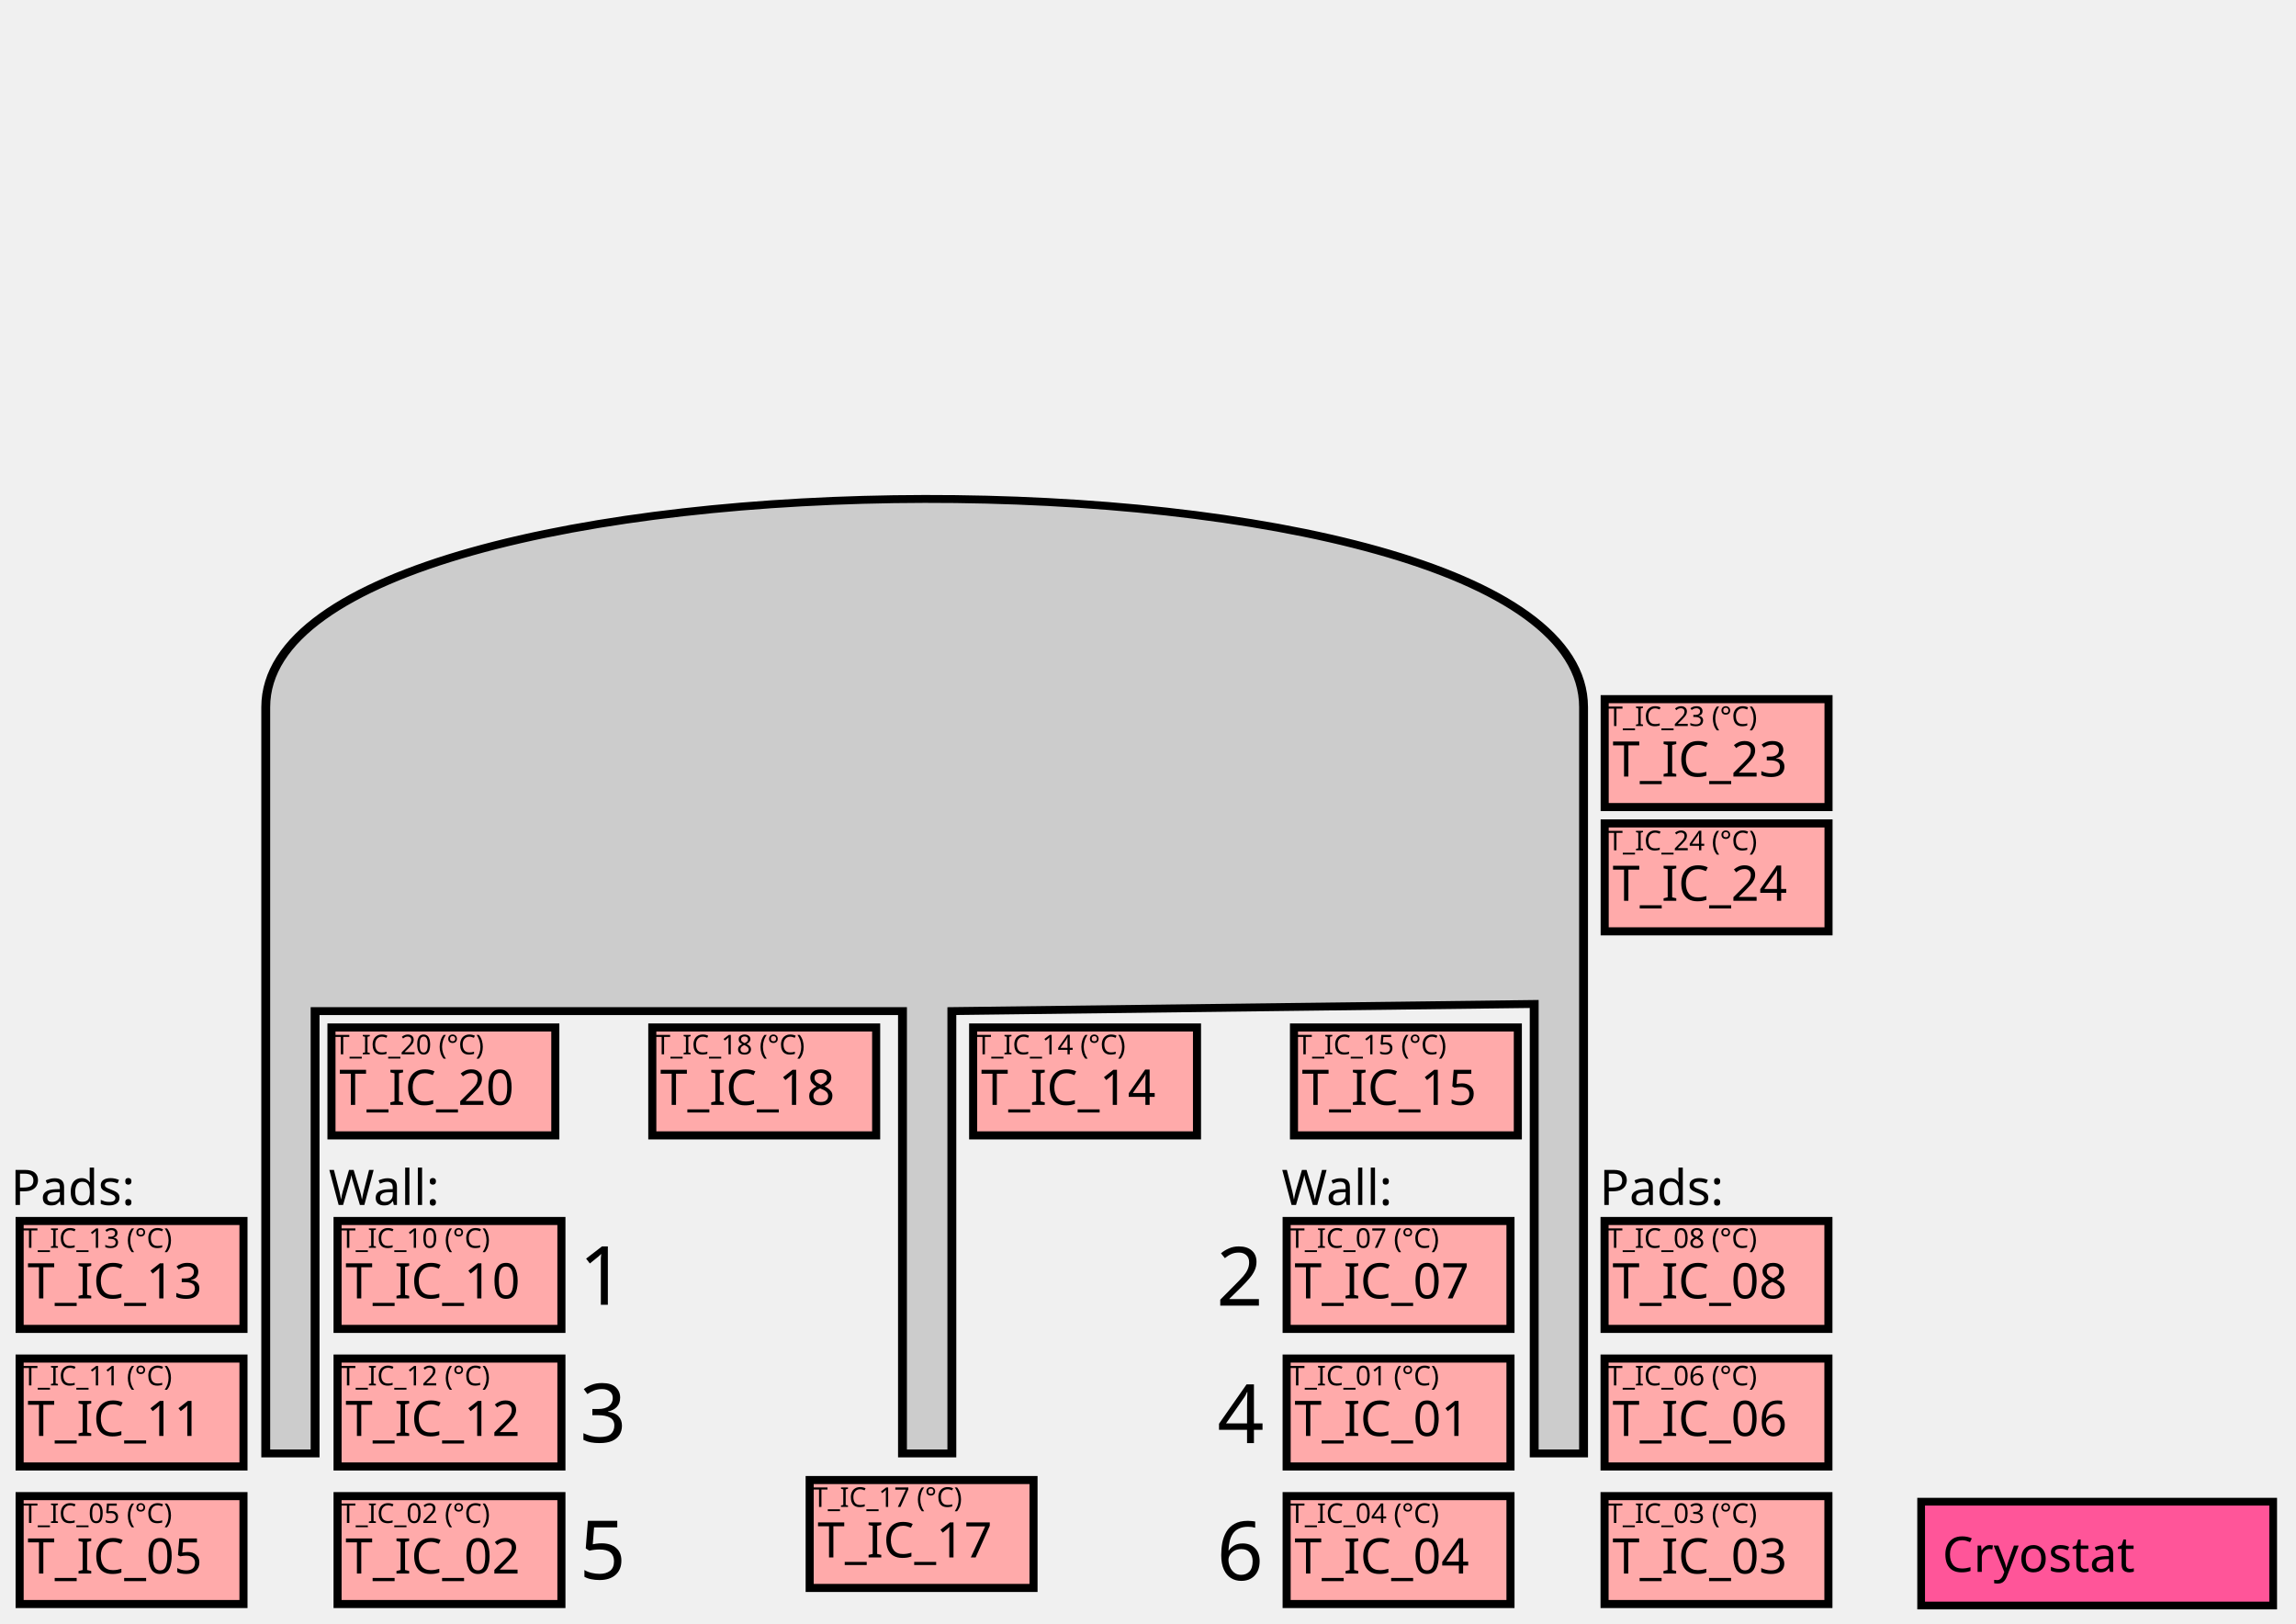
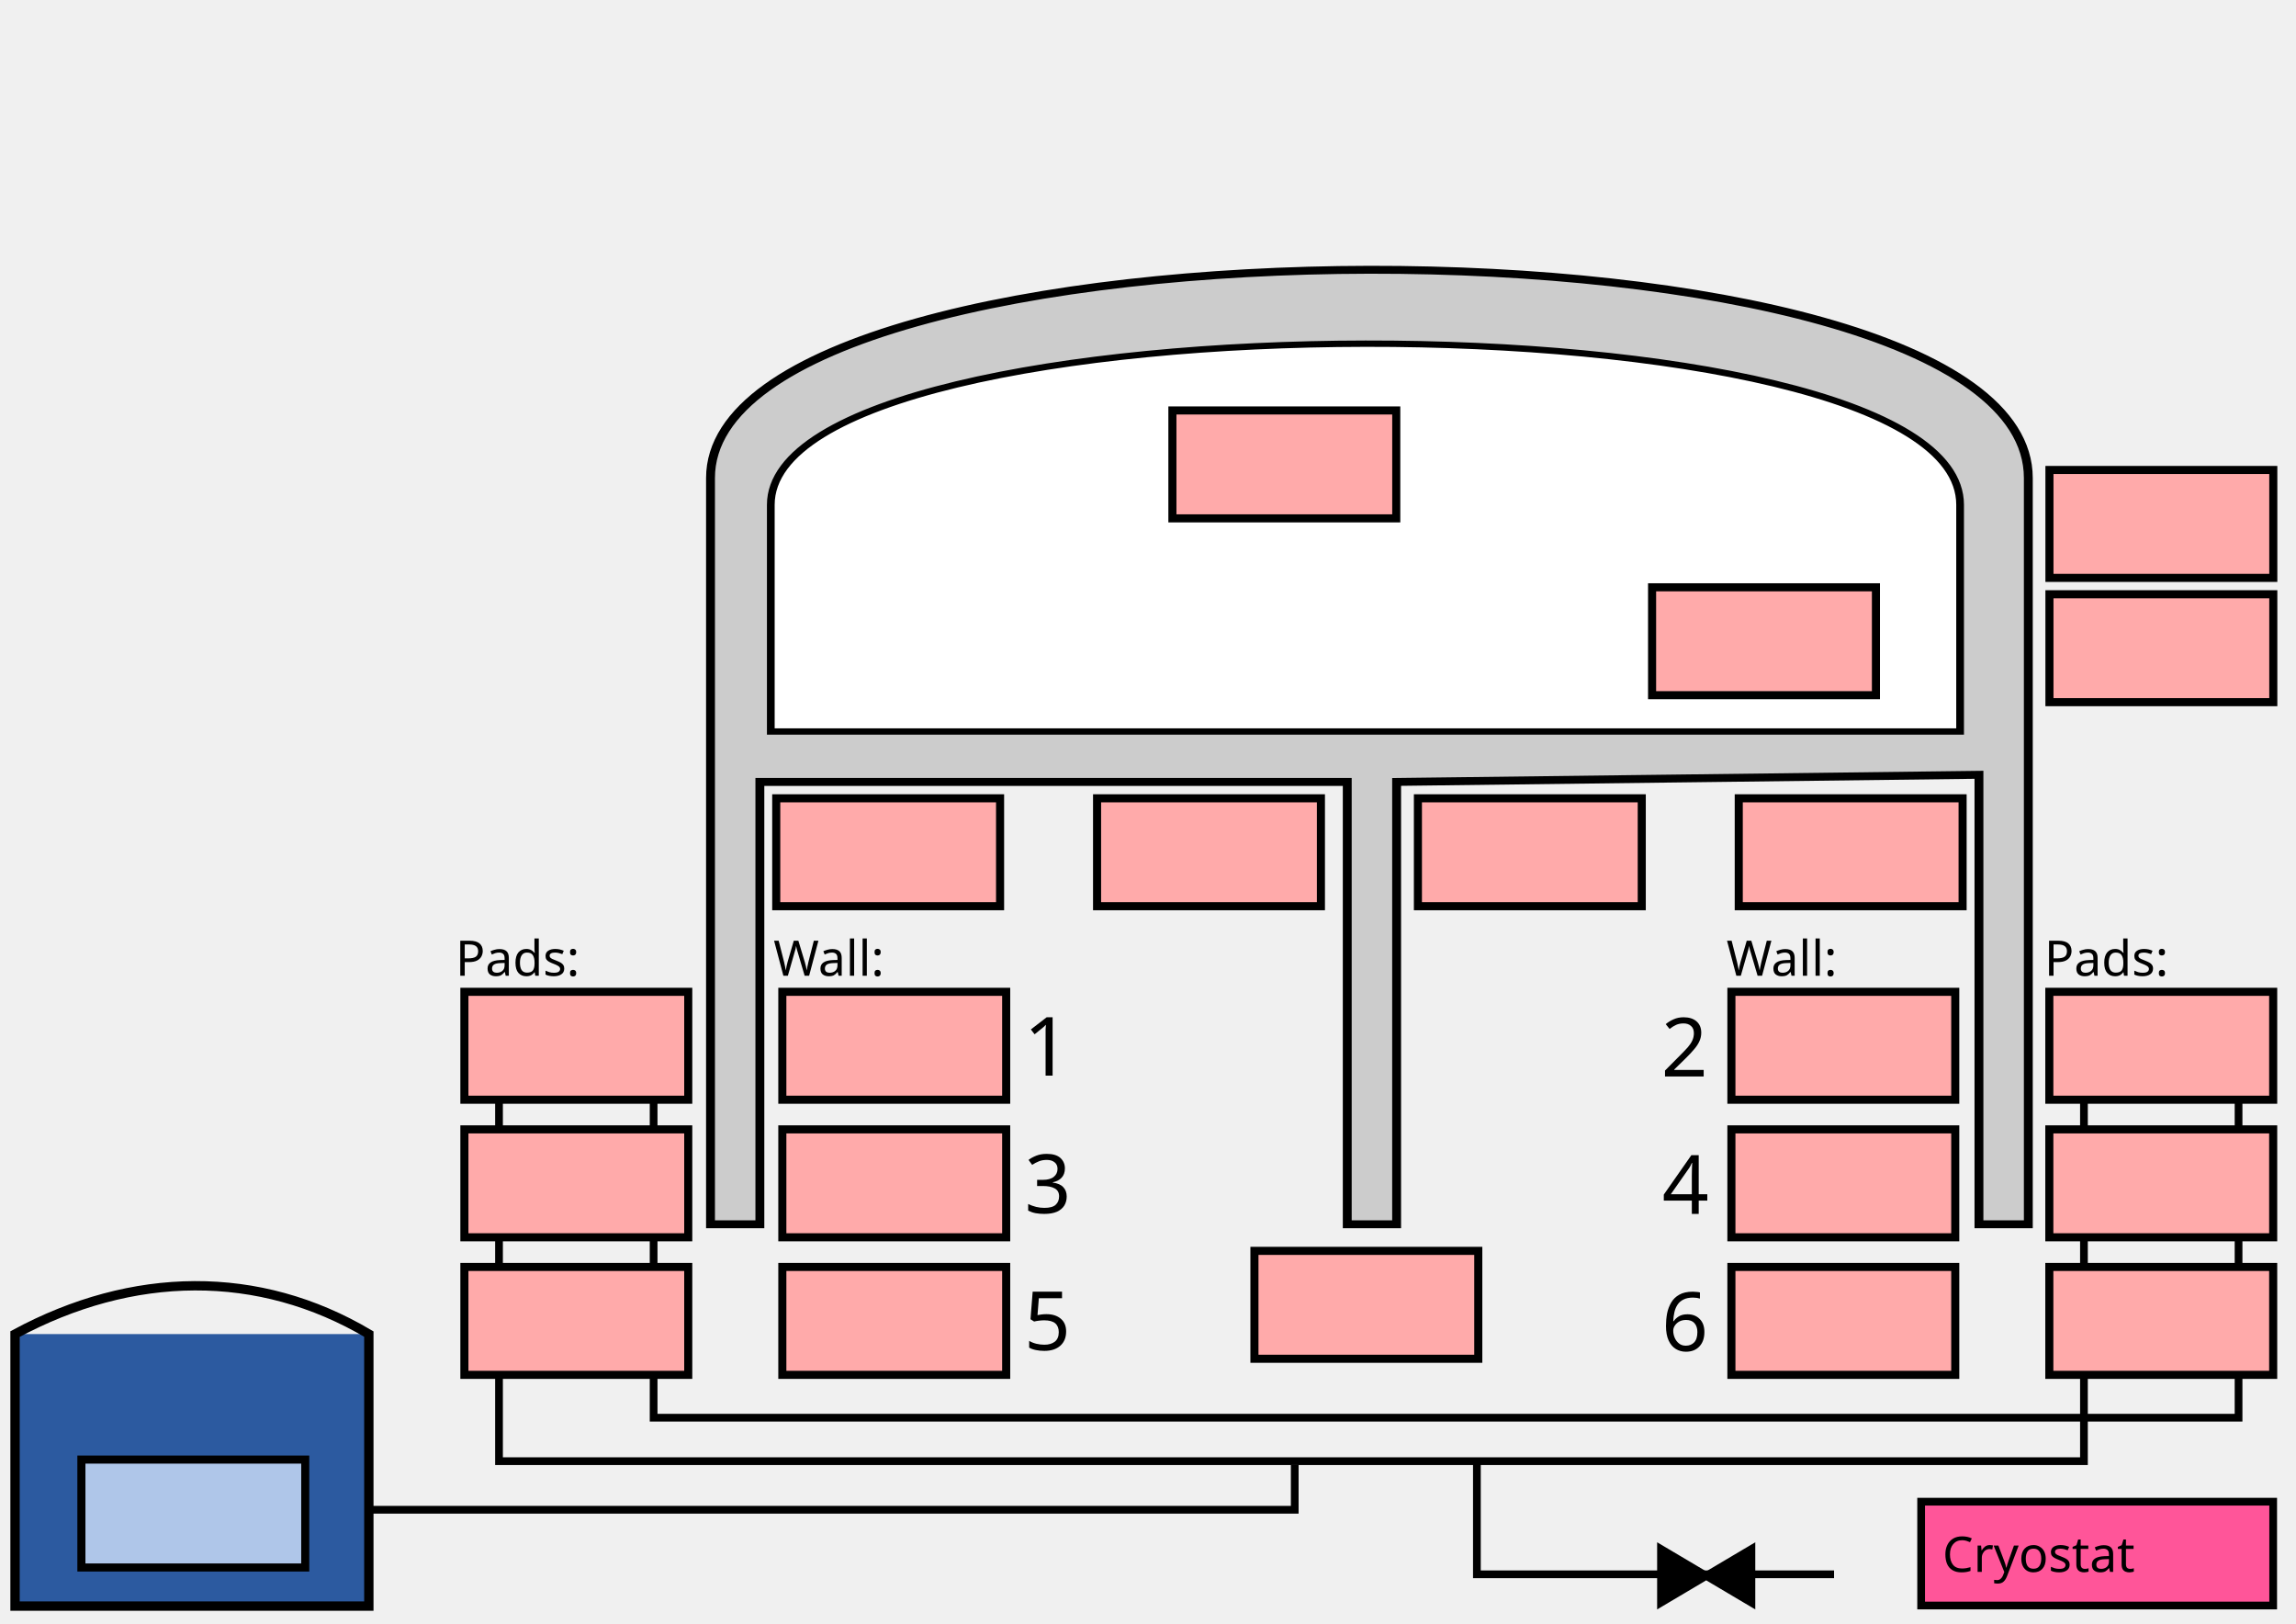
<svg xmlns="http://www.w3.org/2000/svg" width="297mm" height="210mm" viewBox="0 0 297 210" version="1.1" id="svg5">
  <defs id="defs2">
    <marker style="overflow:visible;" id="marker55454" refX="0.0" refY="0.0" orient="auto">
      <path transform="scale(0.2) rotate(180) translate(6,0)" style="fill-rule:evenodd;fill:context-stroke;stroke:context-stroke;stroke-width:1.0pt;" d="M 0.0,0.0 L 5.0,-5.0 L -12.5,0.0 L 5.0,5.0 L 0.0,0.0 z " id="path55452" />
    </marker>
    <marker style="overflow:visible" id="marker55444" refX="0.0" refY="0.0" orient="auto">
      <path transform="scale(0.2) translate(6,0)" style="fill-rule:evenodd;fill:context-stroke;stroke:context-stroke;stroke-width:1.0pt" d="M 0.0,0.0 L 5.0,-5.0 L -12.5,0.0 L 5.0,5.0 L 0.0,0.0 z " id="path55442" />
    </marker>
    <marker style="overflow:visible;" id="Arrow1Send" refX="0.0" refY="0.0" orient="auto">
      <path transform="scale(0.2) rotate(180) translate(6,0)" style="fill-rule:evenodd;fill:context-stroke;stroke:context-stroke;stroke-width:1.0pt;" d="M 0.0,0.0 L 5.0,-5.0 L -12.5,0.0 L 5.0,5.0 L 0.0,0.0 z " id="path55165" />
    </marker>
    <marker style="overflow:visible" id="Arrow1Sstart" refX="0.0" refY="0.0" orient="auto">
      <path transform="scale(0.2) translate(6,0)" style="fill-rule:evenodd;fill:context-stroke;stroke:context-stroke;stroke-width:1.0pt" d="M 0.0,0.0 L 5.0,-5.0 L -12.5,0.0 L 5.0,5.0 L 0.0,0.0 z " id="path55162" />
    </marker>
    <marker style="overflow:visible;" id="Arrow1Lend" refX="0.0" refY="0.0" orient="auto">
      <path transform="scale(0.8) rotate(180) translate(12.5,0)" style="fill-rule:evenodd;fill:context-stroke;stroke:context-stroke;stroke-width:1.0pt;" d="M 0.0,0.0 L 5.0,-5.0 L -12.5,0.0 L 5.0,5.0 L 0.0,0.0 z " id="path55153" />
    </marker>
    <marker style="overflow:visible" id="Arrow1Lstart" refX="0.0" refY="0.0" orient="auto">
      <path transform="scale(0.8) translate(12.5,0)" style="fill-rule:evenodd;fill:context-stroke;stroke:context-stroke;stroke-width:1.0pt" d="M 0.0,0.0 L 5.0,-5.0 L -12.5,0.0 L 5.0,5.0 L 0.0,0.0 z " id="path55150" />
    </marker>
    <style id="style74938">
.on {
  fill:#008000;
}


.off {
  fill:#808080;
}

.offgone.off {
  opacity:0;
}

@keyframes spin {
    from {transform:rotate(0deg);}
    to {transform:rotate(360deg);}
}
 
.spinner.on {
  animation: spin 4s infinite linear;
  transform: translate(100px, 100px);
}</style>
  </defs>
  <g id="layer1">
+     <path style="fill:none;stroke:#000000;stroke-width:1;stroke-linecap:butt;stroke-linejoin:miter;stroke-miterlimit:4;stroke-dasharray:none;stroke-opacity:1" d="m 289.57,129.117 v 54.24 H 187.06 84.55 v -52.917" id="path2223" />
+     <path style="fill:none;stroke:#000000;stroke-width:1;stroke-linecap:butt;stroke-linejoin:miter;stroke-miterlimit:4;stroke-dasharray:none;stroke-opacity:1" d="m 269.57,134.739 v 54.24 H 167.06 64.55 v -52.917" id="path2223-4" />
+     <path style="fill:none;stroke:#000000;stroke-width:1;stroke-linecap:butt;stroke-linejoin:miter;stroke-miterlimit:4;stroke-dasharray:none;stroke-opacity:1" d="m 43.127,195.262 h 40.746 83.608 v -5.821" id="path3242" />
+     <path style="fill:none;stroke:#000000;stroke-width:1;stroke-linecap:butt;stroke-linejoin:miter;stroke-miterlimit:4;stroke-dasharray:none;stroke-opacity:1" d="M 237.246,203.612 H 222.108 191.044 V 188.927" id="path3242-2" />
    <g id="g53370-6-8-4" transform="translate(-34.27666,-17.13065)" />
-     <g id="g9529" transform="matrix(1.147722,0,0,1.022624,-50.82834,-21.02172)" style="fill:#cccccc">
+     <g id="g9529" transform="matrix(1.147722,0,0,1.022624,6.704714,-50.66155)" style="fill:#cccccc">
      <path id="rect1501" style="fill:#cccccc;stroke:#000000;stroke-width:1;stroke-miterlimit:4;stroke-dasharray:none" d="m 222.763,204.377 h -5.564 v -56.846 l -65.633,0.903 v 55.943 h -5.564 V 148.434 H 79.8 v 55.943 H 74.237 L 74.237,110 c 0,-34.853 148.526,-35.39 148.526,0 z" />
+     </g>
+     <g id="g9529-3" transform="matrix(1.035799,0,0,0.8491817,22.81225,-30.2971)" style="fill:#cccccc">
+       <path id="rect1501-7" style="fill:#ffffff;stroke:#000000;stroke-width:0.965;stroke-miterlimit:4;stroke-dasharray:none" d="m 222.763,147.087 c 0,0 -102.806,0 -148.526,0 l 2.12e-4,-34.521 c 0,-32.476 148.526,-32.977 148.526,0 z" />
    </g>
    <text xml:space="preserve" style="font-style:normal;font-weight:normal;font-size:10.583px;line-height:1.25;font-family:sans-serif;fill:#000000;fill-opacity:1;stroke:none;stroke-width:0.265" x="118.02" y="96.286" id="text4457">
      <tspan id="tspan4455" style="stroke-width:0.265" x="118.02" y="96.286" />
    </text>
    <g id="link_main" class="link" transform="translate(54.9375,0.8090022)">
      <g id="g158619-1">
        <rect style="fill:#ff5599;stroke:#000000;stroke-width:1;stroke-miterlimit:4;stroke-dasharray:none;stroke-opacity:1" id="rect35972-4-5" width="45.538" height="13.429" x="193.572" y="193.41" />
        <text xml:space="preserve" style="font-style:normal;font-weight:normal;font-size:6.35px;line-height:1.25;font-family:sans-serif;text-align:center;text-anchor:middle;fill:#000000;fill-opacity:1;stroke:none;stroke-width:0.265" x="216.198" y="202.488" id="text35980-9-1">
-           <tspan id="value_L_XS_04-0-2" style="font-size:6.35px;text-align:center;text-anchor:middle;stroke-width:0.265" x="216.198" y="202.488">Cryostat</tspan>
+           <tspan id="linkc" style="font-size:6.35px;text-align:center;text-anchor:middle;stroke-width:0.265" x="216.198" y="202.488">Cryostat</tspan>
        </text>
      </g>
    </g>
-     <g id="g53370-6-8-8-3" transform="translate(-99.21374,139.7602)">
-       <rect style="fill:#ffaaaa;stroke:#000000;stroke-width:1.044;stroke-miterlimit:4;stroke-dasharray:none;stroke-opacity:1" id="rect10247-2-4-2-1" width="28.956" height="13.956" x="203.949" y="51.659" />
-       <text xml:space="preserve" style="font-style:normal;font-weight:normal;font-size:3.528px;line-height:1.25;font-family:sans-serif;fill:#000000;fill-opacity:1;stroke:none;stroke-width:0.265" x="204.333" y="55.13" id="text13160-3-2-7-1">
-         <tspan id="tspan13158-7-4-54-3" style="font-size:3.528px;stroke-width:0.265" x="204.333" y="55.13">T_IC_17 (°C)</tspan>
-       </text>
-       <text xml:space="preserve" style="font-style:normal;font-weight:normal;font-size:6.35px;line-height:1.25;font-family:sans-serif;fill:#000000;fill-opacity:1;stroke:none;stroke-width:0.265" x="204.97" y="61.667" id="text13160-7-5-9-2-44">
-         <tspan id="value_T_IC_17" style="font-size:6.35px;stroke-width:0.265" x="204.97" y="61.667">T_IC_17</tspan>
-       </text>
+     <rect style="fill:#ffaaaa;stroke:#000000;stroke-width:1.044;stroke-miterlimit:4;stroke-dasharray:none;stroke-opacity:1" id="sensorbox_T_IC_17" width="28.956" height="13.956" x="162.268" y="161.779" />
+     <rect style="fill:#ffaaaa;stroke:#000000;stroke-width:1.044;stroke-miterlimit:4;stroke-dasharray:none;stroke-opacity:1" id="sensorbox_T_IC_14" width="28.956" height="13.956" x="183.414" y="103.248" />
+     <rect style="fill:#ffaaaa;stroke:#000000;stroke-width:1.044;stroke-miterlimit:4;stroke-dasharray:none;stroke-opacity:1" id="sensorbox_T_IC_15" width="28.956" height="13.956" x="224.917" y="103.248" />
+     <rect style="fill:#ffaaaa;stroke:#000000;stroke-width:1.044;stroke-miterlimit:4;stroke-dasharray:none;stroke-opacity:1" id="sensorbox_T_IC_20" width="28.956" height="13.956" x="100.41" y="103.248" />
+     <rect style="fill:#ffaaaa;stroke:#000000;stroke-width:1.044;stroke-miterlimit:4;stroke-dasharray:none;stroke-opacity:1" id="sensorbox_T_IC_18" width="28.956" height="13.956" x="141.912" y="103.248" />
+     <rect style="fill:#ffaaaa;stroke:#000000;stroke-width:1.044;stroke-miterlimit:4;stroke-dasharray:none;stroke-opacity:1" id="sensorbox_T_IC_24" width="28.956" height="13.956" x="265.107" y="76.857" />
+     <rect style="fill:#ffaaaa;stroke:#000000;stroke-width:1.044;stroke-miterlimit:4;stroke-dasharray:none;stroke-opacity:1" id="sensorbox_T_IC_23" width="28.956" height="13.956" x="265.107" y="60.784" />
+     <rect style="fill:#ffaaaa;stroke:#000000;stroke-width:1.044;stroke-miterlimit:4;stroke-dasharray:none;stroke-opacity:1" id="sensorbox_T_IC_33" width="28.956" height="13.956" x="213.706" y="75.958" />
+     <rect style="fill:#ffaaaa;stroke:#000000;stroke-width:1.044;stroke-miterlimit:4;stroke-dasharray:none;stroke-opacity:1" id="sensorbox_T_IC_37" width="28.956" height="13.956" x="151.657" y="53.086" />
+     <rect style="fill:#ffaaaa;stroke:#000000;stroke-width:1.044;stroke-miterlimit:4;stroke-dasharray:none;stroke-opacity:1" id="sensorbox_T_IC_11" width="28.956" height="13.956" x="60.072" y="146.067" />
+     <rect style="fill:#ffaaaa;stroke:#000000;stroke-width:1.044;stroke-miterlimit:4;stroke-dasharray:none;stroke-opacity:1" id="sensorbox_T_IC_13" width="28.956" height="13.956" x="60.072" y="128.275" />
+     <rect style="fill:#ffaaaa;stroke:#000000;stroke-width:1.044;stroke-miterlimit:4;stroke-dasharray:none;stroke-opacity:1" id="sensorbox_T_IC_05" width="28.956" height="13.956" x="60.072" y="163.859" />
+     <rect style="fill:#ffaaaa;stroke:#000000;stroke-width:1.044;stroke-miterlimit:4;stroke-dasharray:none;stroke-opacity:1" id="sensorbox_T_IC_12" width="28.956" height="13.956" x="101.199" y="146.067" />
+     <rect style="fill:#ffaaaa;stroke:#000000;stroke-width:1.044;stroke-miterlimit:4;stroke-dasharray:none;stroke-opacity:1" id="sensorbox_T_IC_10" width="28.956" height="13.956" x="101.199" y="128.275" />
+     <rect style="fill:#ffaaaa;stroke:#000000;stroke-width:1.044;stroke-miterlimit:4;stroke-dasharray:none;stroke-opacity:1" id="sensorbox_T_IC_02" width="28.956" height="13.956" x="101.199" y="163.859" />
+     <rect style="fill:#ffaaaa;stroke:#000000;stroke-width:1.044;stroke-miterlimit:4;stroke-dasharray:none;stroke-opacity:1" id="sensorbox_T_IC_01" width="28.956" height="13.956" x="223.966" y="146.067" />
+     <rect style="fill:#ffaaaa;stroke:#000000;stroke-width:1.044;stroke-miterlimit:4;stroke-dasharray:none;stroke-opacity:1" id="sensorbox_T_IC_07" width="28.956" height="13.956" x="223.966" y="128.275" />
+     <rect style="fill:#ffaaaa;stroke:#000000;stroke-width:1.044;stroke-miterlimit:4;stroke-dasharray:none;stroke-opacity:1" id="sensorbox_T_IC_04" width="28.956" height="13.956" x="223.966" y="163.859" />
+     <rect style="fill:#ffaaaa;stroke:#000000;stroke-width:1.044;stroke-miterlimit:4;stroke-dasharray:none;stroke-opacity:1" id="sensorbox_T_IC_06" width="28.956" height="13.956" x="265.092" y="146.067" />
+     <rect style="fill:#ffaaaa;stroke:#000000;stroke-width:1.044;stroke-miterlimit:4;stroke-dasharray:none;stroke-opacity:1" id="sensorbox_T_IC_08" width="28.956" height="13.956" x="265.092" y="128.275" />
+     <rect style="fill:#ffaaaa;stroke:#000000;stroke-width:1.044;stroke-miterlimit:4;stroke-dasharray:none;stroke-opacity:1" id="sensorbox_T_IC_03" width="28.956" height="13.956" x="265.092" y="163.859" />
+     <text xml:space="preserve" style="font-style:normal;font-weight:normal;font-size:6.35px;line-height:1.25;font-family:sans-serif;fill:#000000;fill-opacity:1;stroke:none;stroke-width:0.265" x="58.93" y="126.2" id="text9531">
+       <tspan id="tspan9529" style="font-size:6.35px;stroke-width:0.265" x="58.93" y="126.2">Pads:</tspan>
+     </text>
+     <text xml:space="preserve" style="font-style:normal;font-weight:normal;font-size:6.35px;line-height:1.25;font-family:sans-serif;fill:#000000;fill-opacity:1;stroke:none;stroke-width:0.265" x="100.056" y="126.2" id="text9531-5">
+       <tspan id="tspan9529-6" style="font-size:6.35px;stroke-width:0.265" x="100.056" y="126.2">Wall:</tspan>
+     </text>
+     <text xml:space="preserve" style="font-style:normal;font-weight:normal;font-size:6.35px;line-height:1.25;font-family:sans-serif;fill:#000000;fill-opacity:1;stroke:none;stroke-width:0.265" x="223.323" y="126.2" id="text9531-8">
+       <tspan id="tspan9529-8" style="font-size:6.35px;stroke-width:0.265" x="223.323" y="126.2">Wall:</tspan>
+     </text>
+     <text xml:space="preserve" style="font-style:normal;font-weight:normal;font-size:6.35px;line-height:1.25;font-family:sans-serif;fill:#000000;fill-opacity:1;stroke:none;stroke-width:0.265" x="264.45" y="126.2" id="text9531-5-8">
+       <tspan id="tspan9529-6-6" style="font-size:6.35px;stroke-width:0.265" x="264.45" y="126.2">Pads:</tspan>
+     </text>
+     <text xml:space="preserve" style="font-style:normal;font-weight:normal;font-size:10.583px;line-height:1.25;font-family:sans-serif;fill:#000000;fill-opacity:1;stroke:none;stroke-width:0.265" x="132.41" y="139.113" id="text16965">
+       <tspan id="tspan16963" style="stroke-width:0.265" x="132.41" y="139.113">1</tspan>
+     </text>
+     <text xml:space="preserve" style="font-style:normal;font-weight:normal;font-size:10.583px;line-height:1.25;font-family:sans-serif;fill:#000000;fill-opacity:1;stroke:none;stroke-width:0.265" x="132.532" y="156.893" id="text16965-7">
+       <tspan id="tspan16963-5" style="stroke-width:0.265" x="132.532" y="156.893">3</tspan>
+     </text>
+     <text xml:space="preserve" style="font-style:normal;font-weight:normal;font-size:10.583px;line-height:1.25;font-family:sans-serif;fill:#000000;fill-opacity:1;stroke:none;stroke-width:0.265" x="132.457" y="174.605" id="text16965-5">
+       <tspan id="tspan16963-8" style="stroke-width:0.265" x="132.457" y="174.605">5</tspan>
+     </text>
+     <text xml:space="preserve" style="font-style:normal;font-weight:normal;font-size:10.583px;line-height:1.25;font-family:sans-serif;fill:#000000;fill-opacity:1;stroke:none;stroke-width:0.265" x="214.88" y="139.222" id="text16965-76">
+       <tspan id="tspan16963-1" style="stroke-width:0.265" x="214.88" y="139.222">2</tspan>
+     </text>
+     <text xml:space="preserve" style="font-style:normal;font-weight:normal;font-size:10.583px;line-height:1.25;font-family:sans-serif;fill:#000000;fill-opacity:1;stroke:none;stroke-width:0.265" x="215.002" y="157.002" id="text16965-7-3">
+       <tspan id="tspan16963-5-1" style="stroke-width:0.265" x="215.002" y="157.002">4</tspan>
+     </text>
+     <text xml:space="preserve" style="font-style:normal;font-weight:normal;font-size:10.583px;line-height:1.25;font-family:sans-serif;fill:#000000;fill-opacity:1;stroke:none;stroke-width:0.265" x="214.927" y="174.714" id="text16965-5-4">
+       <tspan id="tspan16963-8-2" style="stroke-width:0.265" x="214.927" y="174.714">6</tspan>
+     </text>
+     <g id="g114297" transform="translate(-10.97726,133.5748)">
+       <rect style="fill:#2c5aa0;fill-opacity:1;stroke:none;stroke-width:1;stroke-miterlimit:4;stroke-dasharray:none;stroke-opacity:1" id="n2dewarfill" width="45.767" height="35.181" x="12.922" y="38.966" />
+       <rect style="fill:#afc6e9;stroke:#000000;stroke-width:1.044;stroke-miterlimit:4;stroke-dasharray:none;stroke-opacity:1" id="sensorbox_M_TS_01" width="28.956" height="13.956" x="21.506" y="55.199" />
+       <path id="rect98897" style="fill:none;stroke:#000000;stroke-width:1.209" d="m 12.922,38.966 c 15.195,-8.204 31.515,-8.453 45.767,0 V 74.147 H 12.922 Z" />
    </g>
-     <g id="g53370-6-8-8-3-2" transform="translate(-78.06749,81.22886)">
-       <rect style="fill:#ffaaaa;stroke:#000000;stroke-width:1.044;stroke-miterlimit:4;stroke-dasharray:none;stroke-opacity:1" id="rect10247-2-4-2-1-0" width="28.956" height="13.956" x="203.949" y="51.659" />
-       <text xml:space="preserve" style="font-style:normal;font-weight:normal;font-size:3.528px;line-height:1.25;font-family:sans-serif;fill:#000000;fill-opacity:1;stroke:none;stroke-width:0.265" x="204.333" y="55.13" id="text13160-3-2-7-1-0">
-         <tspan id="tspan13158-7-4-54-3-3" style="font-size:3.528px;stroke-width:0.265" x="204.333" y="55.13">T_IC_14 (°C)</tspan>
-       </text>
-       <text xml:space="preserve" style="font-style:normal;font-weight:normal;font-size:6.35px;line-height:1.25;font-family:sans-serif;fill:#000000;fill-opacity:1;stroke:none;stroke-width:0.265" x="204.97" y="61.667" id="text13160-7-5-9-2-44-9">
-         <tspan id="value_T_IC_14" style="font-size:6.35px;stroke-width:0.265" x="204.97" y="61.667">T_IC_14</tspan>
-       </text>
-     </g>
-     <g id="g49385" transform="translate(-36.56527,81.22886)">
-       <rect style="fill:#ffaaaa;stroke:#000000;stroke-width:1.044;stroke-miterlimit:4;stroke-dasharray:none;stroke-opacity:1" id="rect49375" width="28.956" height="13.956" x="203.949" y="51.659" />
-       <text xml:space="preserve" style="font-style:normal;font-weight:normal;font-size:3.528px;line-height:1.25;font-family:sans-serif;fill:#000000;fill-opacity:1;stroke:none;stroke-width:0.265" x="204.333" y="55.13" id="text49379">
-         <tspan id="tspan49377" style="font-size:3.528px;stroke-width:0.265" x="204.333" y="55.13">T_IC_15 (°C)</tspan>
-       </text>
-       <text xml:space="preserve" style="font-style:normal;font-weight:normal;font-size:6.35px;line-height:1.25;font-family:sans-serif;fill:#000000;fill-opacity:1;stroke:none;stroke-width:0.265" x="204.97" y="61.667" id="text49383">
-         <tspan id="value_T_IC_15" style="font-size:6.35px;stroke-width:0.265" x="204.97" y="61.667">T_IC_15</tspan>
-       </text>
-     </g>
-     <g id="g49397" transform="translate(-161.0719,81.22886)">
-       <rect style="fill:#ffaaaa;stroke:#000000;stroke-width:1.044;stroke-miterlimit:4;stroke-dasharray:none;stroke-opacity:1" id="rect49387" width="28.956" height="13.956" x="203.949" y="51.659" />
-       <text xml:space="preserve" style="font-style:normal;font-weight:normal;font-size:3.528px;line-height:1.25;font-family:sans-serif;fill:#000000;fill-opacity:1;stroke:none;stroke-width:0.265" x="204.333" y="55.13" id="text49391">
-         <tspan id="tspan49389" style="font-size:3.528px;stroke-width:0.265" x="204.333" y="55.13">T_IC_20 (°C)</tspan>
-       </text>
-       <text xml:space="preserve" style="font-style:normal;font-weight:normal;font-size:6.35px;line-height:1.25;font-family:sans-serif;fill:#000000;fill-opacity:1;stroke:none;stroke-width:0.265" x="204.97" y="61.667" id="text49395">
-         <tspan id="value_T_IC_20" style="font-size:6.35px;stroke-width:0.265" x="204.97" y="61.667">T_IC_20</tspan>
-       </text>
-     </g>
-     <g id="g49409" transform="translate(-119.5697,81.22886)">
-       <rect style="fill:#ffaaaa;stroke:#000000;stroke-width:1.044;stroke-miterlimit:4;stroke-dasharray:none;stroke-opacity:1" id="rect49399" width="28.956" height="13.956" x="203.949" y="51.659" />
-       <text xml:space="preserve" style="font-style:normal;font-weight:normal;font-size:3.528px;line-height:1.25;font-family:sans-serif;fill:#000000;fill-opacity:1;stroke:none;stroke-width:0.265" x="204.333" y="55.13" id="text49403">
-         <tspan id="tspan49401" style="font-size:3.528px;stroke-width:0.265" x="204.333" y="55.13">T_IC_18 (°C)</tspan>
-       </text>
-       <text xml:space="preserve" style="font-style:normal;font-weight:normal;font-size:6.35px;line-height:1.25;font-family:sans-serif;fill:#000000;fill-opacity:1;stroke:none;stroke-width:0.265" x="204.97" y="61.667" id="text49407">
-         <tspan id="value_T_IC_18" style="font-size:6.35px;stroke-width:0.265" x="204.97" y="61.667">T_IC_18</tspan>
-       </text>
-     </g>
-     <g id="g66005" transform="translate(3.62486,54.83796)">
-       <rect style="fill:#ffaaaa;stroke:#000000;stroke-width:1.044;stroke-miterlimit:4;stroke-dasharray:none;stroke-opacity:1" id="rect65995" width="28.956" height="13.956" x="203.949" y="51.659" />
-       <text xml:space="preserve" style="font-style:normal;font-weight:normal;font-size:3.528px;line-height:1.25;font-family:sans-serif;fill:#000000;fill-opacity:1;stroke:none;stroke-width:0.265" x="204.333" y="55.13" id="text65999">
-         <tspan id="tspan65997" style="font-size:3.528px;stroke-width:0.265" x="204.333" y="55.13">T_IC_24 (°C)</tspan>
-       </text>
-       <text xml:space="preserve" style="font-style:normal;font-weight:normal;font-size:6.35px;line-height:1.25;font-family:sans-serif;fill:#000000;fill-opacity:1;stroke:none;stroke-width:0.265" x="204.97" y="61.667" id="text66003">
-         <tspan id="value_T_IC_24" style="font-size:6.35px;stroke-width:0.265" x="204.97" y="61.667">T_IC_24</tspan>
-       </text>
-     </g>
-     <g id="g66017" transform="translate(3.62486,38.76565)">
-       <rect style="fill:#ffaaaa;stroke:#000000;stroke-width:1.044;stroke-miterlimit:4;stroke-dasharray:none;stroke-opacity:1" id="rect66007" width="28.956" height="13.956" x="203.949" y="51.659" />
-       <text xml:space="preserve" style="font-style:normal;font-weight:normal;font-size:3.528px;line-height:1.25;font-family:sans-serif;fill:#000000;fill-opacity:1;stroke:none;stroke-width:0.265" x="204.333" y="55.13" id="text66011">
-         <tspan id="tspan66009" style="font-size:3.528px;stroke-width:0.265" x="204.333" y="55.13">T_IC_23 (°C)</tspan>
-       </text>
-       <text xml:space="preserve" style="font-style:normal;font-weight:normal;font-size:6.35px;line-height:1.25;font-family:sans-serif;fill:#000000;fill-opacity:1;stroke:none;stroke-width:0.265" x="204.97" y="61.667" id="text66015">
-         <tspan id="value_T_IC_23" style="font-size:6.35px;stroke-width:0.265" x="204.97" y="61.667">T_IC_23</tspan>
-       </text>
-     </g>
-     <g id="g66005-0" transform="translate(-201.4099,124.0483)">
-       <rect style="fill:#ffaaaa;stroke:#000000;stroke-width:1.044;stroke-miterlimit:4;stroke-dasharray:none;stroke-opacity:1" id="rect65995-4" width="28.956" height="13.956" x="203.949" y="51.659" />
-       <text xml:space="preserve" style="font-style:normal;font-weight:normal;font-size:3.528px;line-height:1.25;font-family:sans-serif;fill:#000000;fill-opacity:1;stroke:none;stroke-width:0.265" x="204.333" y="55.13" id="text65999-9">
-         <tspan id="tspan65997-4" style="font-size:3.528px;stroke-width:0.265" x="204.333" y="55.13">T_IC_11 (°C)</tspan>
-       </text>
-       <text xml:space="preserve" style="font-style:normal;font-weight:normal;font-size:6.35px;line-height:1.25;font-family:sans-serif;fill:#000000;fill-opacity:1;stroke:none;stroke-width:0.265" x="204.97" y="61.667" id="text66003-5">
-         <tspan id="value_T_IC_11" style="font-size:6.35px;stroke-width:0.265" x="204.97" y="61.667">T_IC_11</tspan>
-       </text>
-     </g>
-     <g id="g66017-5" transform="translate(-201.4099,106.2561)">
-       <rect style="fill:#ffaaaa;stroke:#000000;stroke-width:1.044;stroke-miterlimit:4;stroke-dasharray:none;stroke-opacity:1" id="rect66007-0" width="28.956" height="13.956" x="203.949" y="51.659" />
-       <text xml:space="preserve" style="font-style:normal;font-weight:normal;font-size:3.528px;line-height:1.25;font-family:sans-serif;fill:#000000;fill-opacity:1;stroke:none;stroke-width:0.265" x="204.333" y="55.13" id="text66011-1">
-         <tspan id="tspan66009-7" style="font-size:3.528px;stroke-width:0.265" x="204.333" y="55.13">T_IC_13 (°C)</tspan>
-       </text>
-       <text xml:space="preserve" style="font-style:normal;font-weight:normal;font-size:6.35px;line-height:1.25;font-family:sans-serif;fill:#000000;fill-opacity:1;stroke:none;stroke-width:0.265" x="204.97" y="61.667" id="text66015-6">
-         <tspan id="value_T_IC_13" style="font-size:6.35px;stroke-width:0.265" x="204.97" y="61.667">T_IC_13</tspan>
-       </text>
-     </g>
-     <g id="g66017-0" transform="translate(-201.4099,141.8404)">
-       <rect style="fill:#ffaaaa;stroke:#000000;stroke-width:1.044;stroke-miterlimit:4;stroke-dasharray:none;stroke-opacity:1" id="rect66007-2" width="28.956" height="13.956" x="203.949" y="51.659" />
-       <text xml:space="preserve" style="font-style:normal;font-weight:normal;font-size:3.528px;line-height:1.25;font-family:sans-serif;fill:#000000;fill-opacity:1;stroke:none;stroke-width:0.265" x="204.333" y="55.13" id="text66011-7">
-         <tspan id="tspan66009-3" style="font-size:3.528px;stroke-width:0.265" x="204.333" y="55.13">T_IC_05 (°C)</tspan>
-       </text>
-       <text xml:space="preserve" style="font-style:normal;font-weight:normal;font-size:6.35px;line-height:1.25;font-family:sans-serif;fill:#000000;fill-opacity:1;stroke:none;stroke-width:0.265" x="204.97" y="61.667" id="text66015-7">
-         <tspan id="value_T_IC_05" style="font-size:6.35px;stroke-width:0.265" x="204.97" y="61.667">T_IC_05</tspan>
-       </text>
-     </g>
-     <g id="g66005-0-5" transform="translate(-160.2833,124.0483)">
-       <rect style="fill:#ffaaaa;stroke:#000000;stroke-width:1.044;stroke-miterlimit:4;stroke-dasharray:none;stroke-opacity:1" id="rect65995-4-1" width="28.956" height="13.956" x="203.949" y="51.659" />
-       <text xml:space="preserve" style="font-style:normal;font-weight:normal;font-size:3.528px;line-height:1.25;font-family:sans-serif;fill:#000000;fill-opacity:1;stroke:none;stroke-width:0.265" x="204.333" y="55.13" id="text65999-9-2">
-         <tspan id="tspan65997-4-0" style="font-size:3.528px;stroke-width:0.265" x="204.333" y="55.13">T_IC_12 (°C)</tspan>
-       </text>
-       <text xml:space="preserve" style="font-style:normal;font-weight:normal;font-size:6.35px;line-height:1.25;font-family:sans-serif;fill:#000000;fill-opacity:1;stroke:none;stroke-width:0.265" x="204.97" y="61.667" id="text66003-5-3">
-         <tspan id="value_T_IC_12" style="font-size:6.35px;stroke-width:0.265" x="204.97" y="61.667">T_IC_12</tspan>
-       </text>
-     </g>
-     <g id="g66017-5-5" transform="translate(-160.2833,106.2561)">
-       <rect style="fill:#ffaaaa;stroke:#000000;stroke-width:1.044;stroke-miterlimit:4;stroke-dasharray:none;stroke-opacity:1" id="rect66007-0-0" width="28.956" height="13.956" x="203.949" y="51.659" />
-       <text xml:space="preserve" style="font-style:normal;font-weight:normal;font-size:3.528px;line-height:1.25;font-family:sans-serif;fill:#000000;fill-opacity:1;stroke:none;stroke-width:0.265" x="204.333" y="55.13" id="text66011-1-2">
-         <tspan id="tspan66009-7-2" style="font-size:3.528px;stroke-width:0.265" x="204.333" y="55.13">T_IC_10 (°C)</tspan>
-       </text>
-       <text xml:space="preserve" style="font-style:normal;font-weight:normal;font-size:6.35px;line-height:1.25;font-family:sans-serif;fill:#000000;fill-opacity:1;stroke:none;stroke-width:0.265" x="204.97" y="61.667" id="text66015-6-9">
-         <tspan id="value_T_IC_23-5-9" style="font-size:6.35px;stroke-width:0.265" x="204.97" y="61.667">T_IC_10</tspan>
-       </text>
-     </g>
-     <g id="g66017-0-0" transform="translate(-160.2833,141.8404)">
-       <rect style="fill:#ffaaaa;stroke:#000000;stroke-width:1.044;stroke-miterlimit:4;stroke-dasharray:none;stroke-opacity:1" id="rect66007-2-2" width="28.956" height="13.956" x="203.949" y="51.659" />
-       <text xml:space="preserve" style="font-style:normal;font-weight:normal;font-size:3.528px;line-height:1.25;font-family:sans-serif;fill:#000000;fill-opacity:1;stroke:none;stroke-width:0.265" x="204.333" y="55.13" id="text66011-7-4">
-         <tspan id="tspan66009-3-2" style="font-size:3.528px;stroke-width:0.265" x="204.333" y="55.13">T_IC_02 (°C)</tspan>
-       </text>
-       <text xml:space="preserve" style="font-style:normal;font-weight:normal;font-size:6.35px;line-height:1.25;font-family:sans-serif;fill:#000000;fill-opacity:1;stroke:none;stroke-width:0.265" x="204.97" y="61.667" id="text66015-7-5">
-         <tspan id="value_T_IC_02" style="font-size:6.35px;stroke-width:0.265" x="204.97" y="61.667">T_IC_02</tspan>
-       </text>
-     </g>
-     <g id="g66005-0-53" transform="translate(-37.51624,124.0483)">
-       <rect style="fill:#ffaaaa;stroke:#000000;stroke-width:1.044;stroke-miterlimit:4;stroke-dasharray:none;stroke-opacity:1" id="rect65995-4-9" width="28.956" height="13.956" x="203.949" y="51.659" />
-       <text xml:space="preserve" style="font-style:normal;font-weight:normal;font-size:3.528px;line-height:1.25;font-family:sans-serif;fill:#000000;fill-opacity:1;stroke:none;stroke-width:0.265" x="204.333" y="55.13" id="text65999-9-8">
-         <tspan id="tspan65997-4-6" style="font-size:3.528px;stroke-width:0.265" x="204.333" y="55.13">T_IC_01 (°C)</tspan>
-       </text>
-       <text xml:space="preserve" style="font-style:normal;font-weight:normal;font-size:6.35px;line-height:1.25;font-family:sans-serif;fill:#000000;fill-opacity:1;stroke:none;stroke-width:0.265" x="204.97" y="61.667" id="text66003-5-1">
-         <tspan id="value_T_IC_01" style="font-size:6.35px;stroke-width:0.265" x="204.97" y="61.667">T_IC_01</tspan>
-       </text>
-     </g>
-     <g id="g66017-5-2" transform="translate(-37.51624,106.2561)">
-       <rect style="fill:#ffaaaa;stroke:#000000;stroke-width:1.044;stroke-miterlimit:4;stroke-dasharray:none;stroke-opacity:1" id="rect66007-0-8" width="28.956" height="13.956" x="203.949" y="51.659" />
-       <text xml:space="preserve" style="font-style:normal;font-weight:normal;font-size:3.528px;line-height:1.25;font-family:sans-serif;fill:#000000;fill-opacity:1;stroke:none;stroke-width:0.265" x="204.333" y="55.13" id="text66011-1-5">
-         <tspan id="tspan66009-7-6" style="font-size:3.528px;stroke-width:0.265" x="204.333" y="55.13">T_IC_07 (°C)</tspan>
-       </text>
-       <text xml:space="preserve" style="font-style:normal;font-weight:normal;font-size:6.35px;line-height:1.25;font-family:sans-serif;fill:#000000;fill-opacity:1;stroke:none;stroke-width:0.265" x="204.97" y="61.667" id="text66015-6-2">
-         <tspan id="value_T_IC_07" style="font-size:6.35px;stroke-width:0.265" x="204.97" y="61.667">T_IC_07</tspan>
-       </text>
-     </g>
-     <g id="g66017-0-3" transform="translate(-37.51624,141.8404)">
-       <rect style="fill:#ffaaaa;stroke:#000000;stroke-width:1.044;stroke-miterlimit:4;stroke-dasharray:none;stroke-opacity:1" id="rect66007-2-3" width="28.956" height="13.956" x="203.949" y="51.659" />
-       <text xml:space="preserve" style="font-style:normal;font-weight:normal;font-size:3.528px;line-height:1.25;font-family:sans-serif;fill:#000000;fill-opacity:1;stroke:none;stroke-width:0.265" x="204.333" y="55.13" id="text66011-7-1">
-         <tspan id="tspan66009-3-6" style="font-size:3.528px;stroke-width:0.265" x="204.333" y="55.13">T_IC_04 (°C)</tspan>
-       </text>
-       <text xml:space="preserve" style="font-style:normal;font-weight:normal;font-size:6.35px;line-height:1.25;font-family:sans-serif;fill:#000000;fill-opacity:1;stroke:none;stroke-width:0.265" x="204.97" y="61.667" id="text66015-7-9">
-         <tspan id="value_T_IC_04" style="font-size:6.35px;stroke-width:0.265" x="204.97" y="61.667">T_IC_04</tspan>
-       </text>
-     </g>
-     <g id="g66005-0-5-7" transform="translate(3.610073,124.0483)">
-       <rect style="fill:#ffaaaa;stroke:#000000;stroke-width:1.044;stroke-miterlimit:4;stroke-dasharray:none;stroke-opacity:1" id="rect65995-4-1-1" width="28.956" height="13.956" x="203.949" y="51.659" />
-       <text xml:space="preserve" style="font-style:normal;font-weight:normal;font-size:3.528px;line-height:1.25;font-family:sans-serif;fill:#000000;fill-opacity:1;stroke:none;stroke-width:0.265" x="204.333" y="55.13" id="text65999-9-2-2">
-         <tspan id="tspan65997-4-0-8" style="font-size:3.528px;stroke-width:0.265" x="204.333" y="55.13">T_IC_06 (°C)</tspan>
-       </text>
-       <text xml:space="preserve" style="font-style:normal;font-weight:normal;font-size:6.35px;line-height:1.25;font-family:sans-serif;fill:#000000;fill-opacity:1;stroke:none;stroke-width:0.265" x="204.97" y="61.667" id="text66003-5-3-8">
-         <tspan id="value_T_IC_06" style="font-size:6.35px;stroke-width:0.265" x="204.97" y="61.667">T_IC_06</tspan>
-       </text>
-     </g>
-     <g id="g66017-5-5-6" transform="translate(3.610073,106.2561)">
-       <rect style="fill:#ffaaaa;stroke:#000000;stroke-width:1.044;stroke-miterlimit:4;stroke-dasharray:none;stroke-opacity:1" id="rect66007-0-0-3" width="28.956" height="13.956" x="203.949" y="51.659" />
-       <text xml:space="preserve" style="font-style:normal;font-weight:normal;font-size:3.528px;line-height:1.25;font-family:sans-serif;fill:#000000;fill-opacity:1;stroke:none;stroke-width:0.265" x="204.333" y="55.13" id="text66011-1-2-9">
-         <tspan id="tspan66009-7-2-3" style="font-size:3.528px;stroke-width:0.265" x="204.333" y="55.13">T_IC_08 (°C)</tspan>
-       </text>
-       <text xml:space="preserve" style="font-style:normal;font-weight:normal;font-size:6.35px;line-height:1.25;font-family:sans-serif;fill:#000000;fill-opacity:1;stroke:none;stroke-width:0.265" x="204.97" y="61.667" id="text66015-6-9-7">
-         <tspan id="value_T_IC_08" style="font-size:6.35px;stroke-width:0.265" x="204.97" y="61.667">T_IC_08</tspan>
-       </text>
-     </g>
-     <g id="g66017-0-0-9" transform="translate(3.610073,141.8404)">
-       <rect style="fill:#ffaaaa;stroke:#000000;stroke-width:1.044;stroke-miterlimit:4;stroke-dasharray:none;stroke-opacity:1" id="rect66007-2-2-7" width="28.956" height="13.956" x="203.949" y="51.659" />
-       <text xml:space="preserve" style="font-style:normal;font-weight:normal;font-size:3.528px;line-height:1.25;font-family:sans-serif;fill:#000000;fill-opacity:1;stroke:none;stroke-width:0.265" x="204.333" y="55.13" id="text66011-7-4-8">
-         <tspan id="tspan66009-3-2-5" style="font-size:3.528px;stroke-width:0.265" x="204.333" y="55.13">T_IC_03 (°C)</tspan>
-       </text>
-       <text xml:space="preserve" style="font-style:normal;font-weight:normal;font-size:6.35px;line-height:1.25;font-family:sans-serif;fill:#000000;fill-opacity:1;stroke:none;stroke-width:0.265" x="204.97" y="61.667" id="text66015-7-5-5">
-         <tspan id="value_T_IC_03" style="font-size:6.35px;stroke-width:0.265" x="204.97" y="61.667">T_IC_03</tspan>
-       </text>
-     </g>
-     <text xml:space="preserve" style="font-style:normal;font-weight:normal;font-size:6.35px;line-height:1.25;font-family:sans-serif;fill:#000000;fill-opacity:1;stroke:none;stroke-width:0.265" x="1.397" y="155.84" id="text9531">
-       <tspan id="tspan9529" style="font-size:6.35px;stroke-width:0.265" x="1.397" y="155.84">Pads:</tspan>
-     </text>
-     <text xml:space="preserve" style="font-style:normal;font-weight:normal;font-size:6.35px;line-height:1.25;font-family:sans-serif;fill:#000000;fill-opacity:1;stroke:none;stroke-width:0.265" x="42.523" y="155.84" id="text9531-5">
-       <tspan id="tspan9529-6" style="font-size:6.35px;stroke-width:0.265" x="42.523" y="155.84">Wall:</tspan>
-     </text>
-     <text xml:space="preserve" style="font-style:normal;font-weight:normal;font-size:6.35px;line-height:1.25;font-family:sans-serif;fill:#000000;fill-opacity:1;stroke:none;stroke-width:0.265" x="165.79" y="155.84" id="text9531-8">
-       <tspan id="tspan9529-8" style="font-size:6.35px;stroke-width:0.265" x="165.79" y="155.84">Wall:</tspan>
-     </text>
-     <text xml:space="preserve" style="font-style:normal;font-weight:normal;font-size:6.35px;line-height:1.25;font-family:sans-serif;fill:#000000;fill-opacity:1;stroke:none;stroke-width:0.265" x="206.917" y="155.84" id="text9531-5-8">
-       <tspan id="tspan9529-6-6" style="font-size:6.35px;stroke-width:0.265" x="206.917" y="155.84">Pads:</tspan>
-     </text>
-     <text xml:space="preserve" style="font-style:normal;font-weight:normal;font-size:10.583px;line-height:1.25;font-family:sans-serif;fill:#000000;fill-opacity:1;stroke:none;stroke-width:0.265" x="74.877" y="168.753" id="text16965">
-       <tspan id="tspan16963" style="stroke-width:0.265" x="74.877" y="168.753">1</tspan>
-     </text>
-     <text xml:space="preserve" style="font-style:normal;font-weight:normal;font-size:10.583px;line-height:1.25;font-family:sans-serif;fill:#000000;fill-opacity:1;stroke:none;stroke-width:0.265" x="74.999" y="186.532" id="text16965-7">
-       <tspan id="tspan16963-5" style="stroke-width:0.265" x="74.999" y="186.532">3</tspan>
-     </text>
-     <text xml:space="preserve" style="font-style:normal;font-weight:normal;font-size:10.583px;line-height:1.25;font-family:sans-serif;fill:#000000;fill-opacity:1;stroke:none;stroke-width:0.265" x="74.924" y="204.244" id="text16965-5">
-       <tspan id="tspan16963-8" style="stroke-width:0.265" x="74.924" y="204.244">5</tspan>
-     </text>
-     <text xml:space="preserve" style="font-style:normal;font-weight:normal;font-size:10.583px;line-height:1.25;font-family:sans-serif;fill:#000000;fill-opacity:1;stroke:none;stroke-width:0.265" x="157.347" y="168.862" id="text16965-76">
-       <tspan id="tspan16963-1" style="stroke-width:0.265" x="157.347" y="168.862">2</tspan>
-     </text>
-     <text xml:space="preserve" style="font-style:normal;font-weight:normal;font-size:10.583px;line-height:1.25;font-family:sans-serif;fill:#000000;fill-opacity:1;stroke:none;stroke-width:0.265" x="157.469" y="186.641" id="text16965-7-3">
-       <tspan id="tspan16963-5-1" style="stroke-width:0.265" x="157.469" y="186.641">4</tspan>
-     </text>
-     <text xml:space="preserve" style="font-style:normal;font-weight:normal;font-size:10.583px;line-height:1.25;font-family:sans-serif;fill:#000000;fill-opacity:1;stroke:none;stroke-width:0.265" x="157.394" y="204.353" id="text16965-5-4">
-       <tspan id="tspan16963-8-2" style="stroke-width:0.265" x="157.394" y="204.353">6</tspan>
-     </text>
+     <path d="m 214.858,200.345 v 6.931 l 11.697,-6.931 v 6.931 z" id="valve_S_TS_01" class="v findmeeasily" style="stroke:#000000;stroke-width:1;stroke-miterlimit:4;stroke-dasharray:none;stroke-opacity:1" />
  </g>
</svg>
